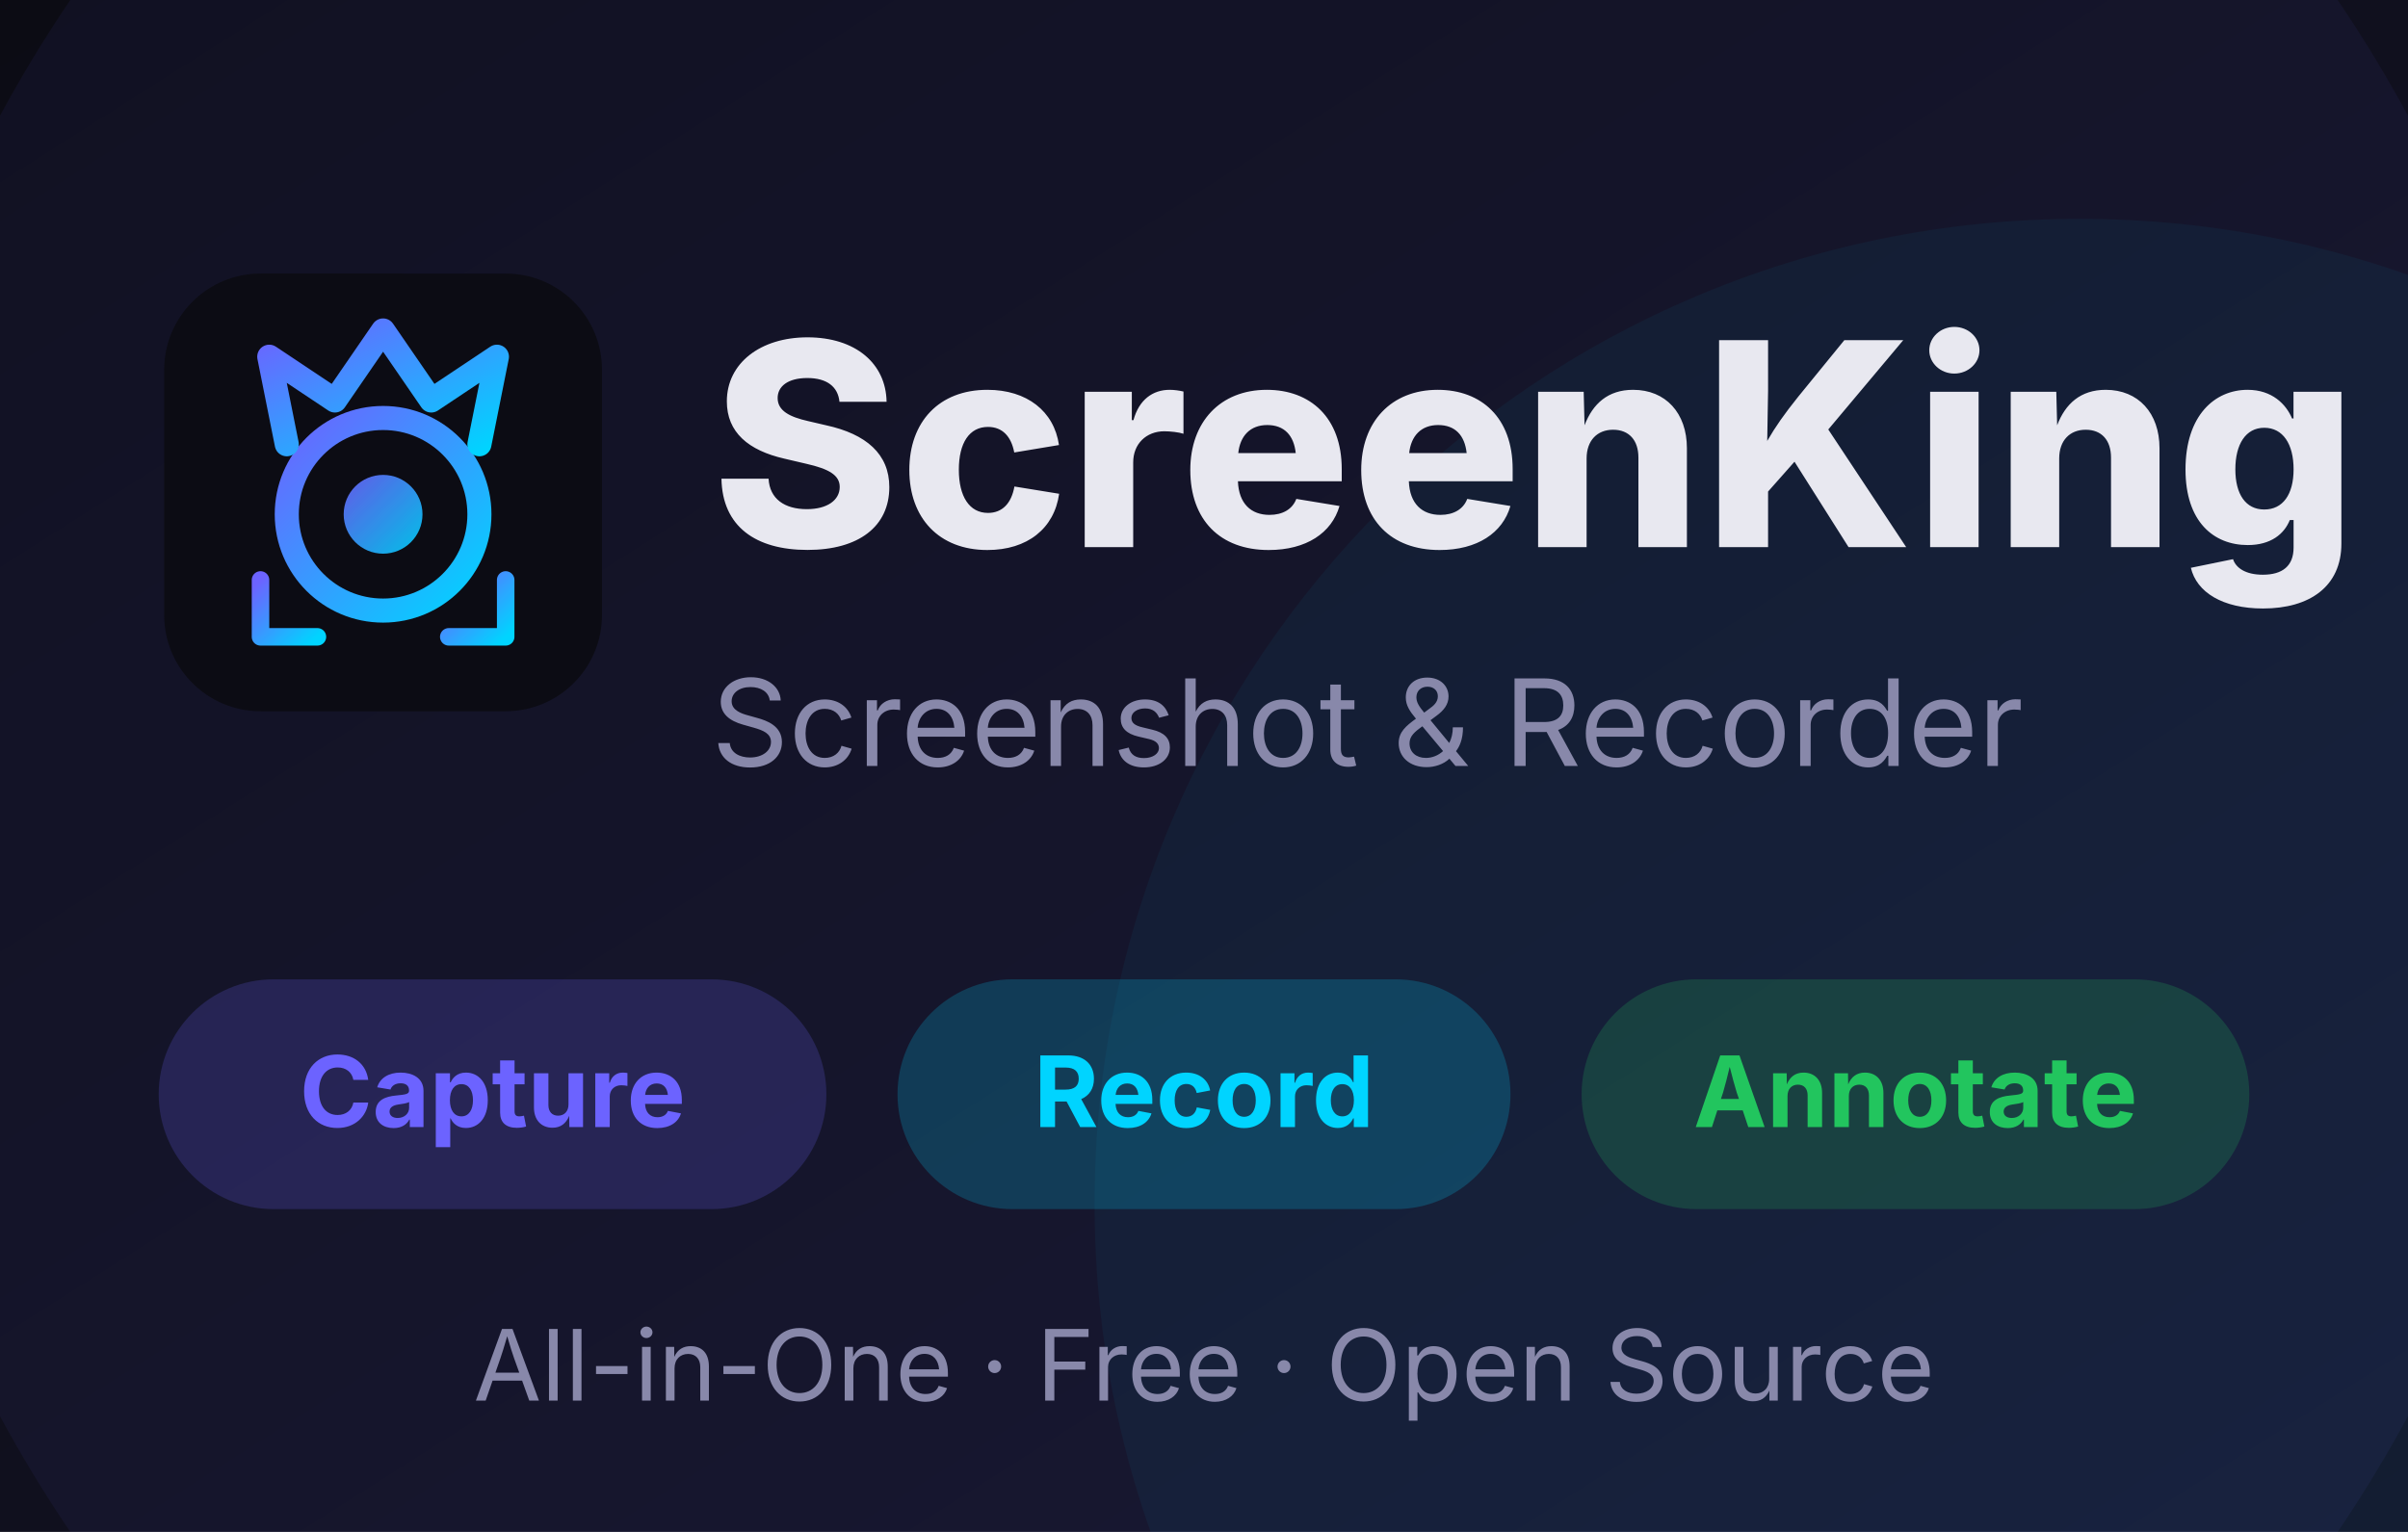
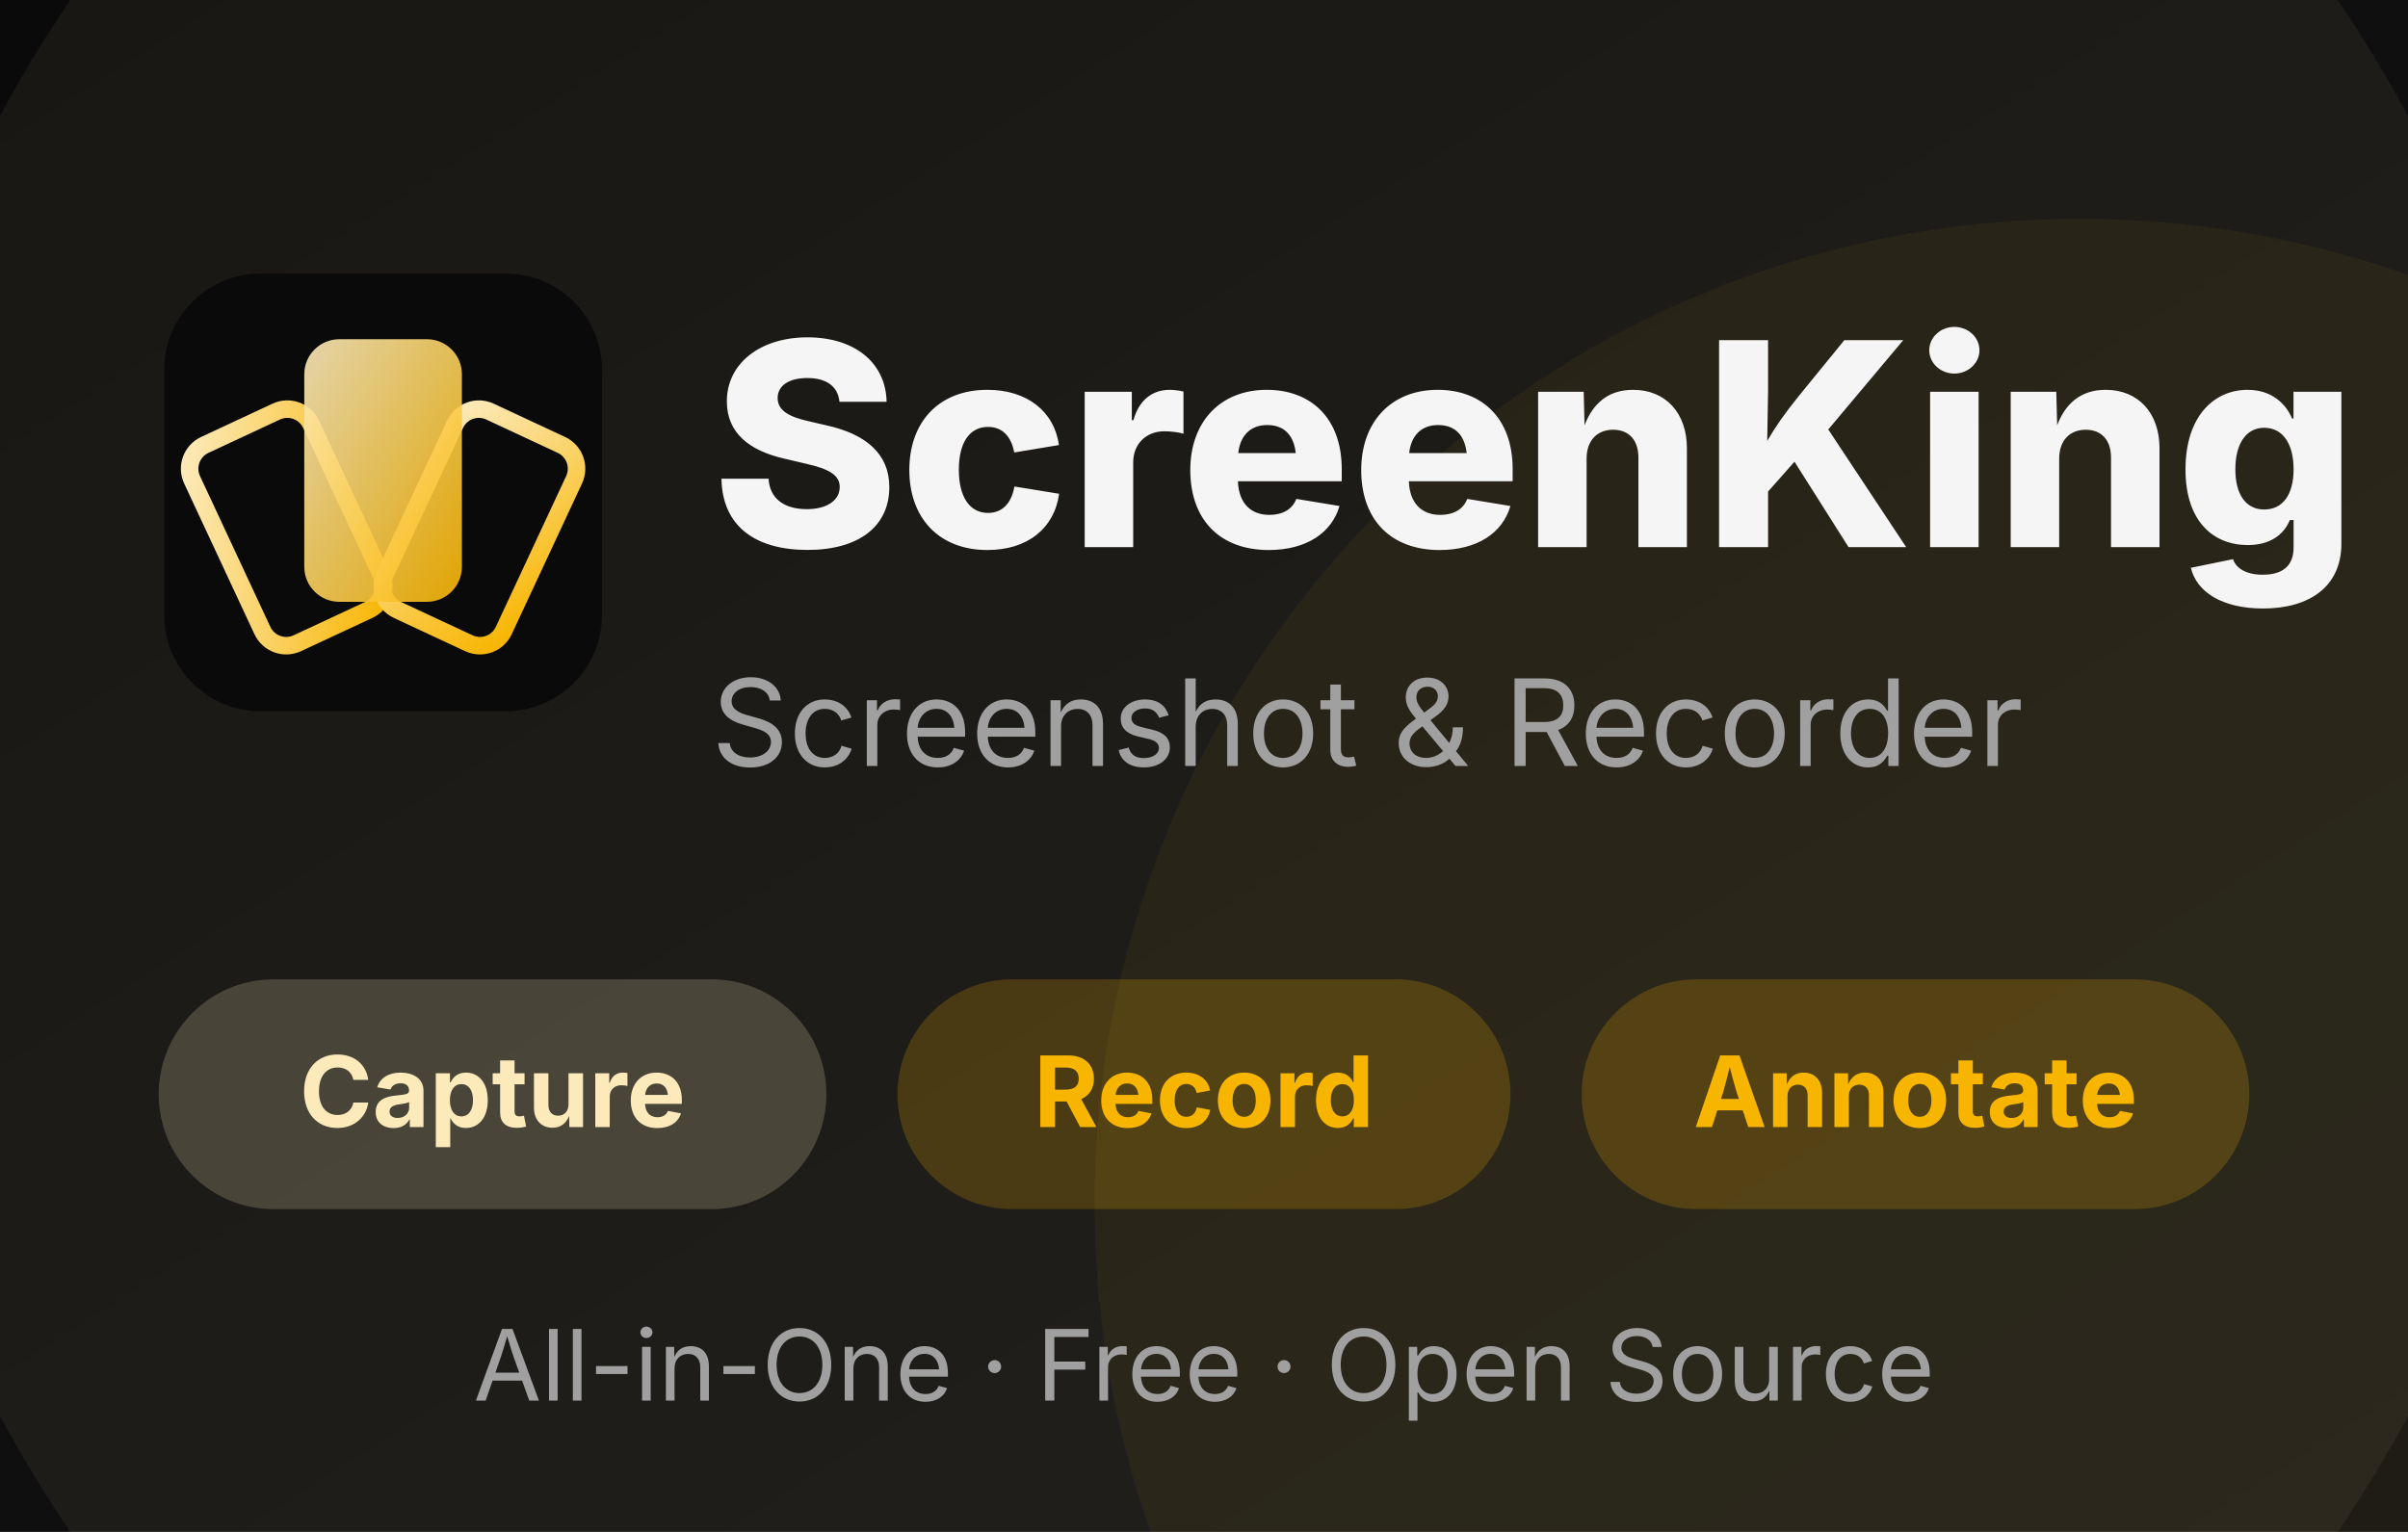
<svg xmlns="http://www.w3.org/2000/svg" width="440" height="280" viewBox="0 0 440 280">
  <defs>
    <linearGradient id="iconGrad" x1="0%" y1="0%" x2="100%" y2="100%">
-       <stop offset="0%" style="stop-color:#6C63FF" />
-       <stop offset="100%" style="stop-color:#00D4FF" />
+       <stop offset="0%" style="stop-color:#FCEABB" />
+       <stop offset="100%" style="stop-color:#F8B500" />
    </linearGradient>
    <linearGradient id="bgGrad" x1="0%" y1="0%" x2="100%" y2="100%">
-       <stop offset="0%" style="stop-color:#0C0C14" />
-       <stop offset="100%" style="stop-color:#141428" />
+       <stop offset="0%" style="stop-color:#0A0A0A" />
+       <stop offset="100%" style="stop-color:#141414" />
    </linearGradient>
    <linearGradient id="btnGrad" x1="0%" y1="0%" x2="100%" y2="0%">
-       <stop offset="0%" style="stop-color:#6C63FF" />
-       <stop offset="100%" style="stop-color:#00D4FF" />
+       <stop offset="0%" style="stop-color:#FCEABB" />
+       <stop offset="100%" style="stop-color:#F8B500" />
    </linearGradient>
  </defs>
  <rect width="440" height="280" fill="url(#bgGrad)" />
-   <circle cx="220" cy="140" r="250" fill="#6C63FF" opacity="0.06" />
-   <circle cx="380" cy="220" r="180" fill="#00D4FF" opacity="0.05" />
-   <rect x="30" y="50" width="80" height="80" rx="17.6" fill="#0C0C14" />
-   <circle cx="70" cy="94" r="17.6" fill="none" stroke="url(#iconGrad)" stroke-width="4.4" />
-   <circle cx="70" cy="94" r="7.2" fill="url(#iconGrad)" opacity="0.9" />
-   <path d="       M 52.4 81.2       L 49.2 65.2       L 61.2 73.2       L 70 60.4       L 78.8 73.2       L 90.8 65.2       L 87.6 81.2     " fill="none" stroke="url(#iconGrad)" stroke-width="4.4" stroke-linejoin="round" stroke-linecap="round" />
-   <path d="       M 58 116.4       L 47.6 116.4       L 47.6 106     " fill="none" stroke="url(#iconGrad)" stroke-width="3.2" stroke-linecap="round" stroke-linejoin="round" />
-   <path d="       M 82 116.4       L 92.4 116.4       L 92.4 106     " fill="none" stroke="url(#iconGrad)" stroke-width="3.2" stroke-linecap="round" stroke-linejoin="round" />
-   <text x="130" y="100" fill="#E8E8F0" font-family="Inter, Arial, sans-serif" font-size="52" font-weight="800">ScreenKing</text>
-   <text x="130" y="140" fill="#8888AA" font-family="Inter, Arial, sans-serif" font-size="22">Screenshot &amp; Recorder</text>
-   <rect x="30" y="180" width="120" height="40" rx="20" fill="#6C63FF" opacity="0.2" stroke="#6C63FF" stroke-width="2" />
-   <text x="90" y="206" fill="#6C63FF" font-family="Inter, Arial, sans-serif" font-size="18" text-anchor="middle" font-weight="700">Capture</text>
-   <rect x="165" y="180" width="110" height="40" rx="20" fill="#00D4FF" opacity="0.2" stroke="#00D4FF" stroke-width="2" />
-   <text x="220" y="206" fill="#00D4FF" font-family="Inter, Arial, sans-serif" font-size="18" text-anchor="middle" font-weight="700">Record</text>
-   <rect x="290" y="180" width="120" height="40" rx="20" fill="#22C55E" opacity="0.2" stroke="#22C55E" stroke-width="2" />
-   <text x="350" y="206" fill="#22C55E" font-family="Inter, Arial, sans-serif" font-size="18" text-anchor="middle" font-weight="700">Annotate</text>
-   <text x="220" y="256" fill="#8888AA" font-family="Inter, Arial, sans-serif" font-size="18" text-anchor="middle">All-in-One · Free · Open Source</text>
+   <circle cx="220" cy="140" r="250" fill="#FCEABB" opacity="0.06" />
+   <circle cx="380" cy="220" r="180" fill="#F8B500" opacity="0.05" />
+   <rect x="30" y="50" width="80" height="80" rx="17.6" fill="#0A0A0A" />
+   <g transform="translate(70, 90)">
+     <g transform="translate(-17.6, 6.4) rotate(-25)">
+       <rect x="-12" y="-20" width="24" height="40" rx="4.8" fill="none" stroke="url(#iconGrad)" stroke-width="3.2" />
+     </g>
+     <g transform="translate(17.6, 6.4) rotate(25)">
+       <rect x="-12" y="-20" width="24" height="40" rx="4.8" fill="none" stroke="url(#iconGrad)" stroke-width="3.2" />
+     </g>
+     <g transform="translate(0, -4)">
+       <rect x="-14.4" y="-24" width="28.8" height="48" rx="6.4" fill="url(#iconGrad)" opacity="0.9" />
+     </g>
+   </g>
+   <text x="130" y="100" fill="#F5F5F5" font-family="Inter, Arial, sans-serif" font-size="52" font-weight="800">ScreenKing</text>
+   <text x="130" y="140" fill="#A0A0A0" font-family="Inter, Arial, sans-serif" font-size="22">Screenshot &amp; Recorder</text>
+   <rect x="30" y="180" width="120" height="40" rx="20" fill="#FCEABB" opacity="0.2" stroke="#FCEABB" stroke-width="2" />
+   <text x="90" y="206" fill="#FCEABB" font-family="Inter, Arial, sans-serif" font-size="18" text-anchor="middle" font-weight="700">Capture</text>
+   <rect x="165" y="180" width="110" height="40" rx="20" fill="#F8B500" opacity="0.2" stroke="#F8B500" stroke-width="2" />
+   <text x="220" y="206" fill="#F8B500" font-family="Inter, Arial, sans-serif" font-size="18" text-anchor="middle" font-weight="700">Record</text>
+   <rect x="290" y="180" width="120" height="40" rx="20" fill="#F8B500" opacity="0.2" stroke="#F8B500" stroke-width="2" />
+   <text x="350" y="206" fill="#F8B500" font-family="Inter, Arial, sans-serif" font-size="18" text-anchor="middle" font-weight="700">Annotate</text>
+   <text x="220" y="256" fill="#A0A0A0" font-family="Inter, Arial, sans-serif" font-size="18" text-anchor="middle">All-in-One · Free · Open Source</text>
</svg>
